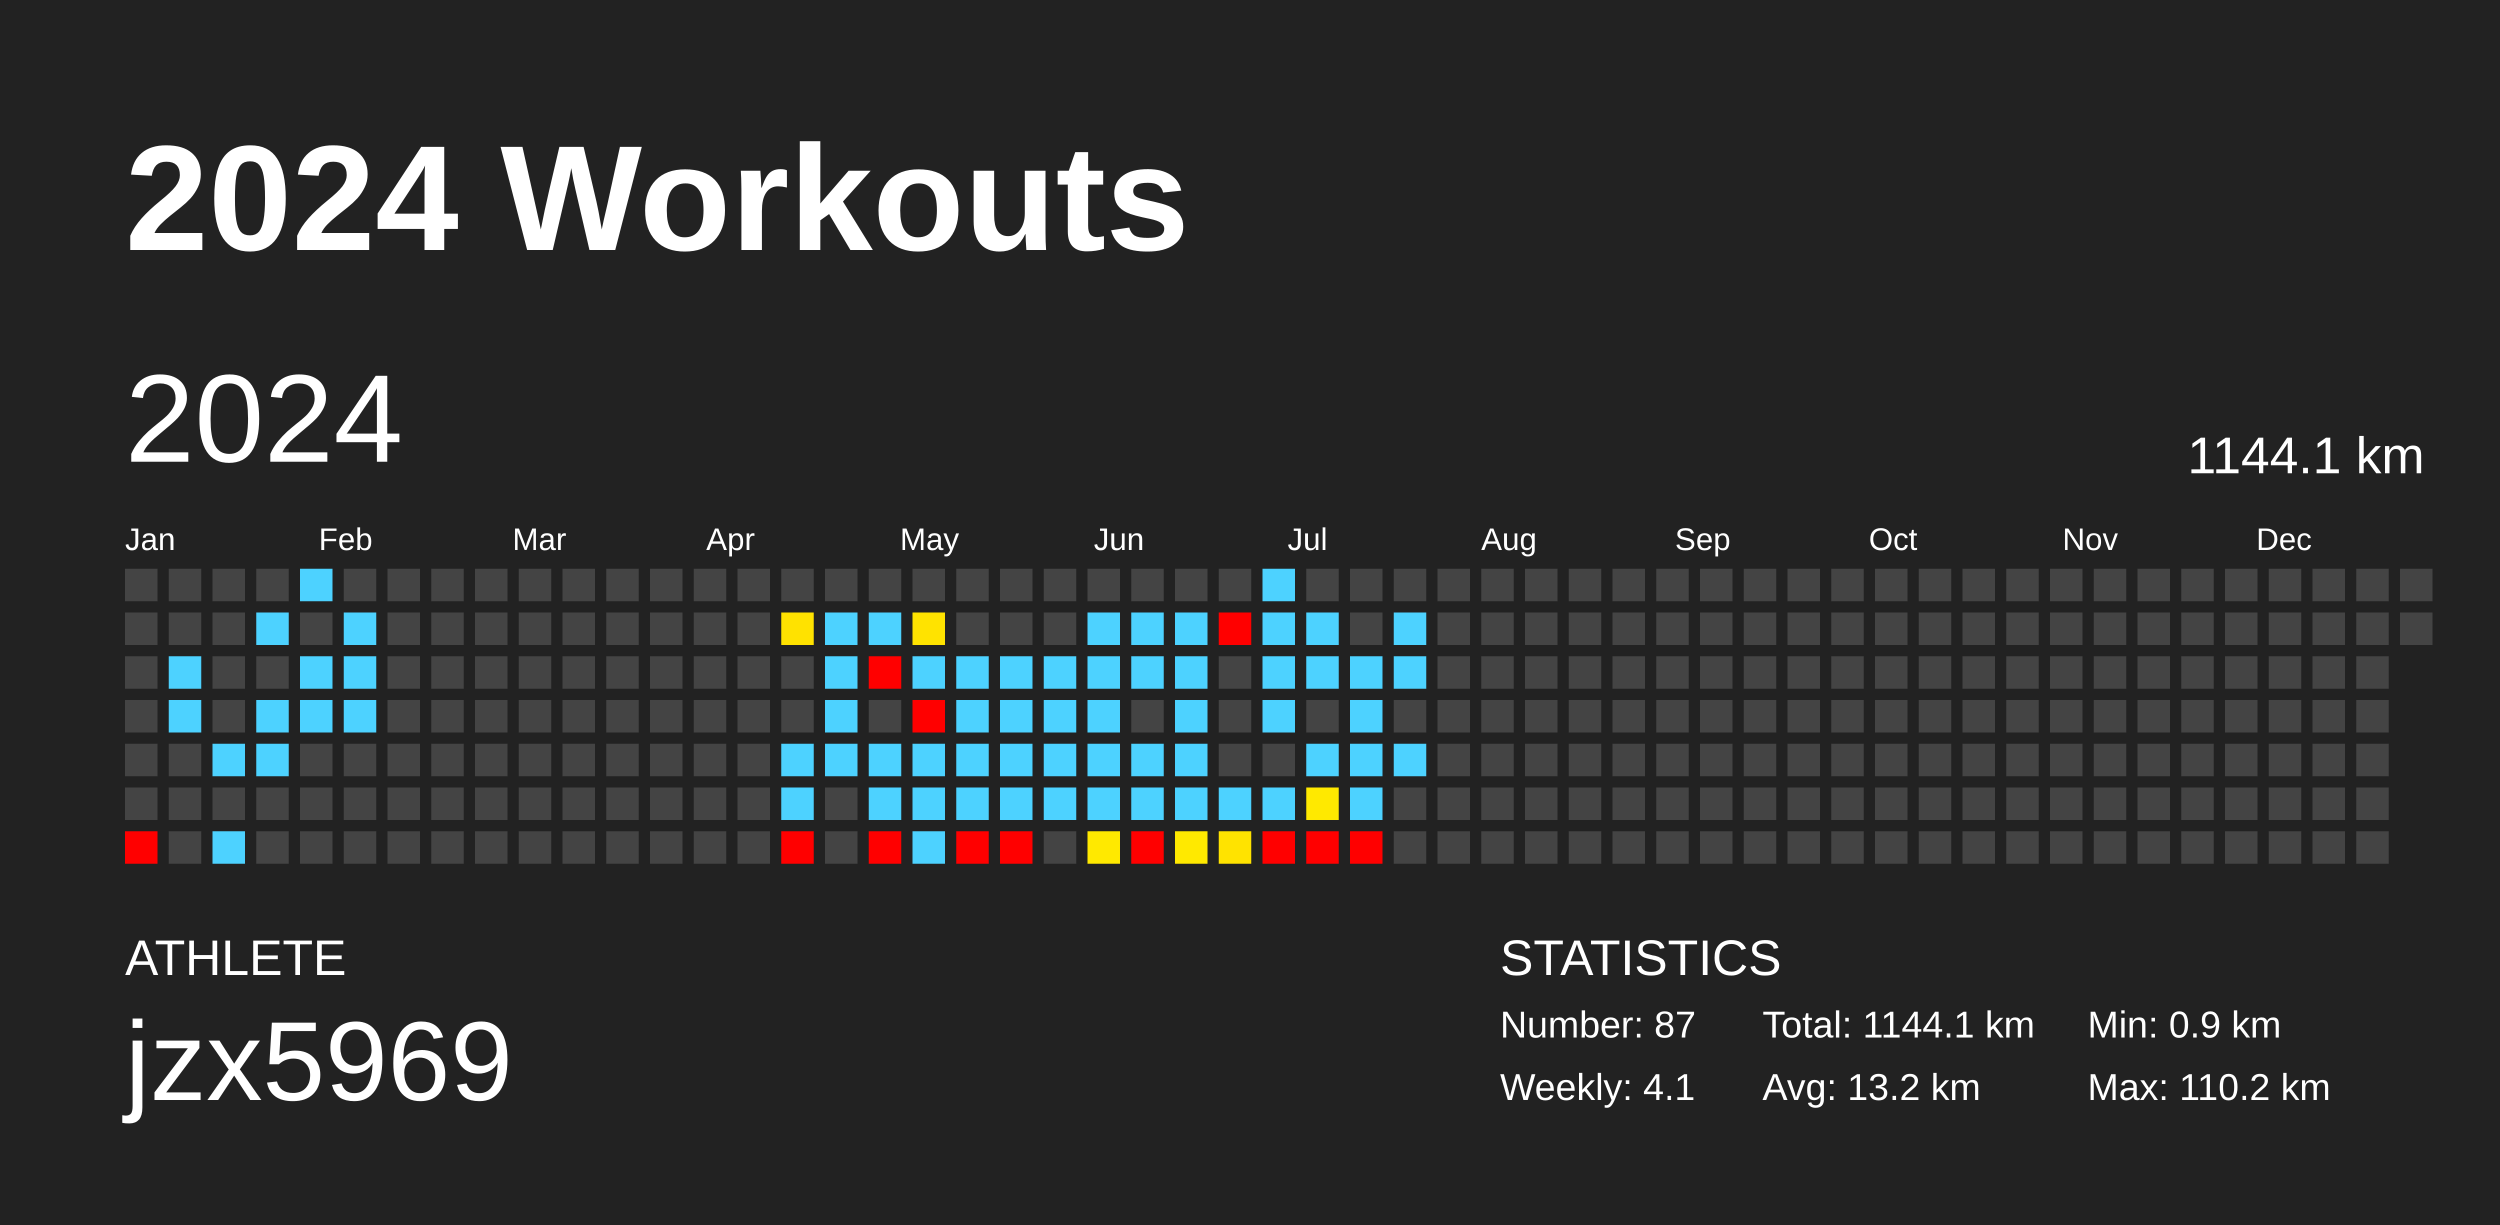
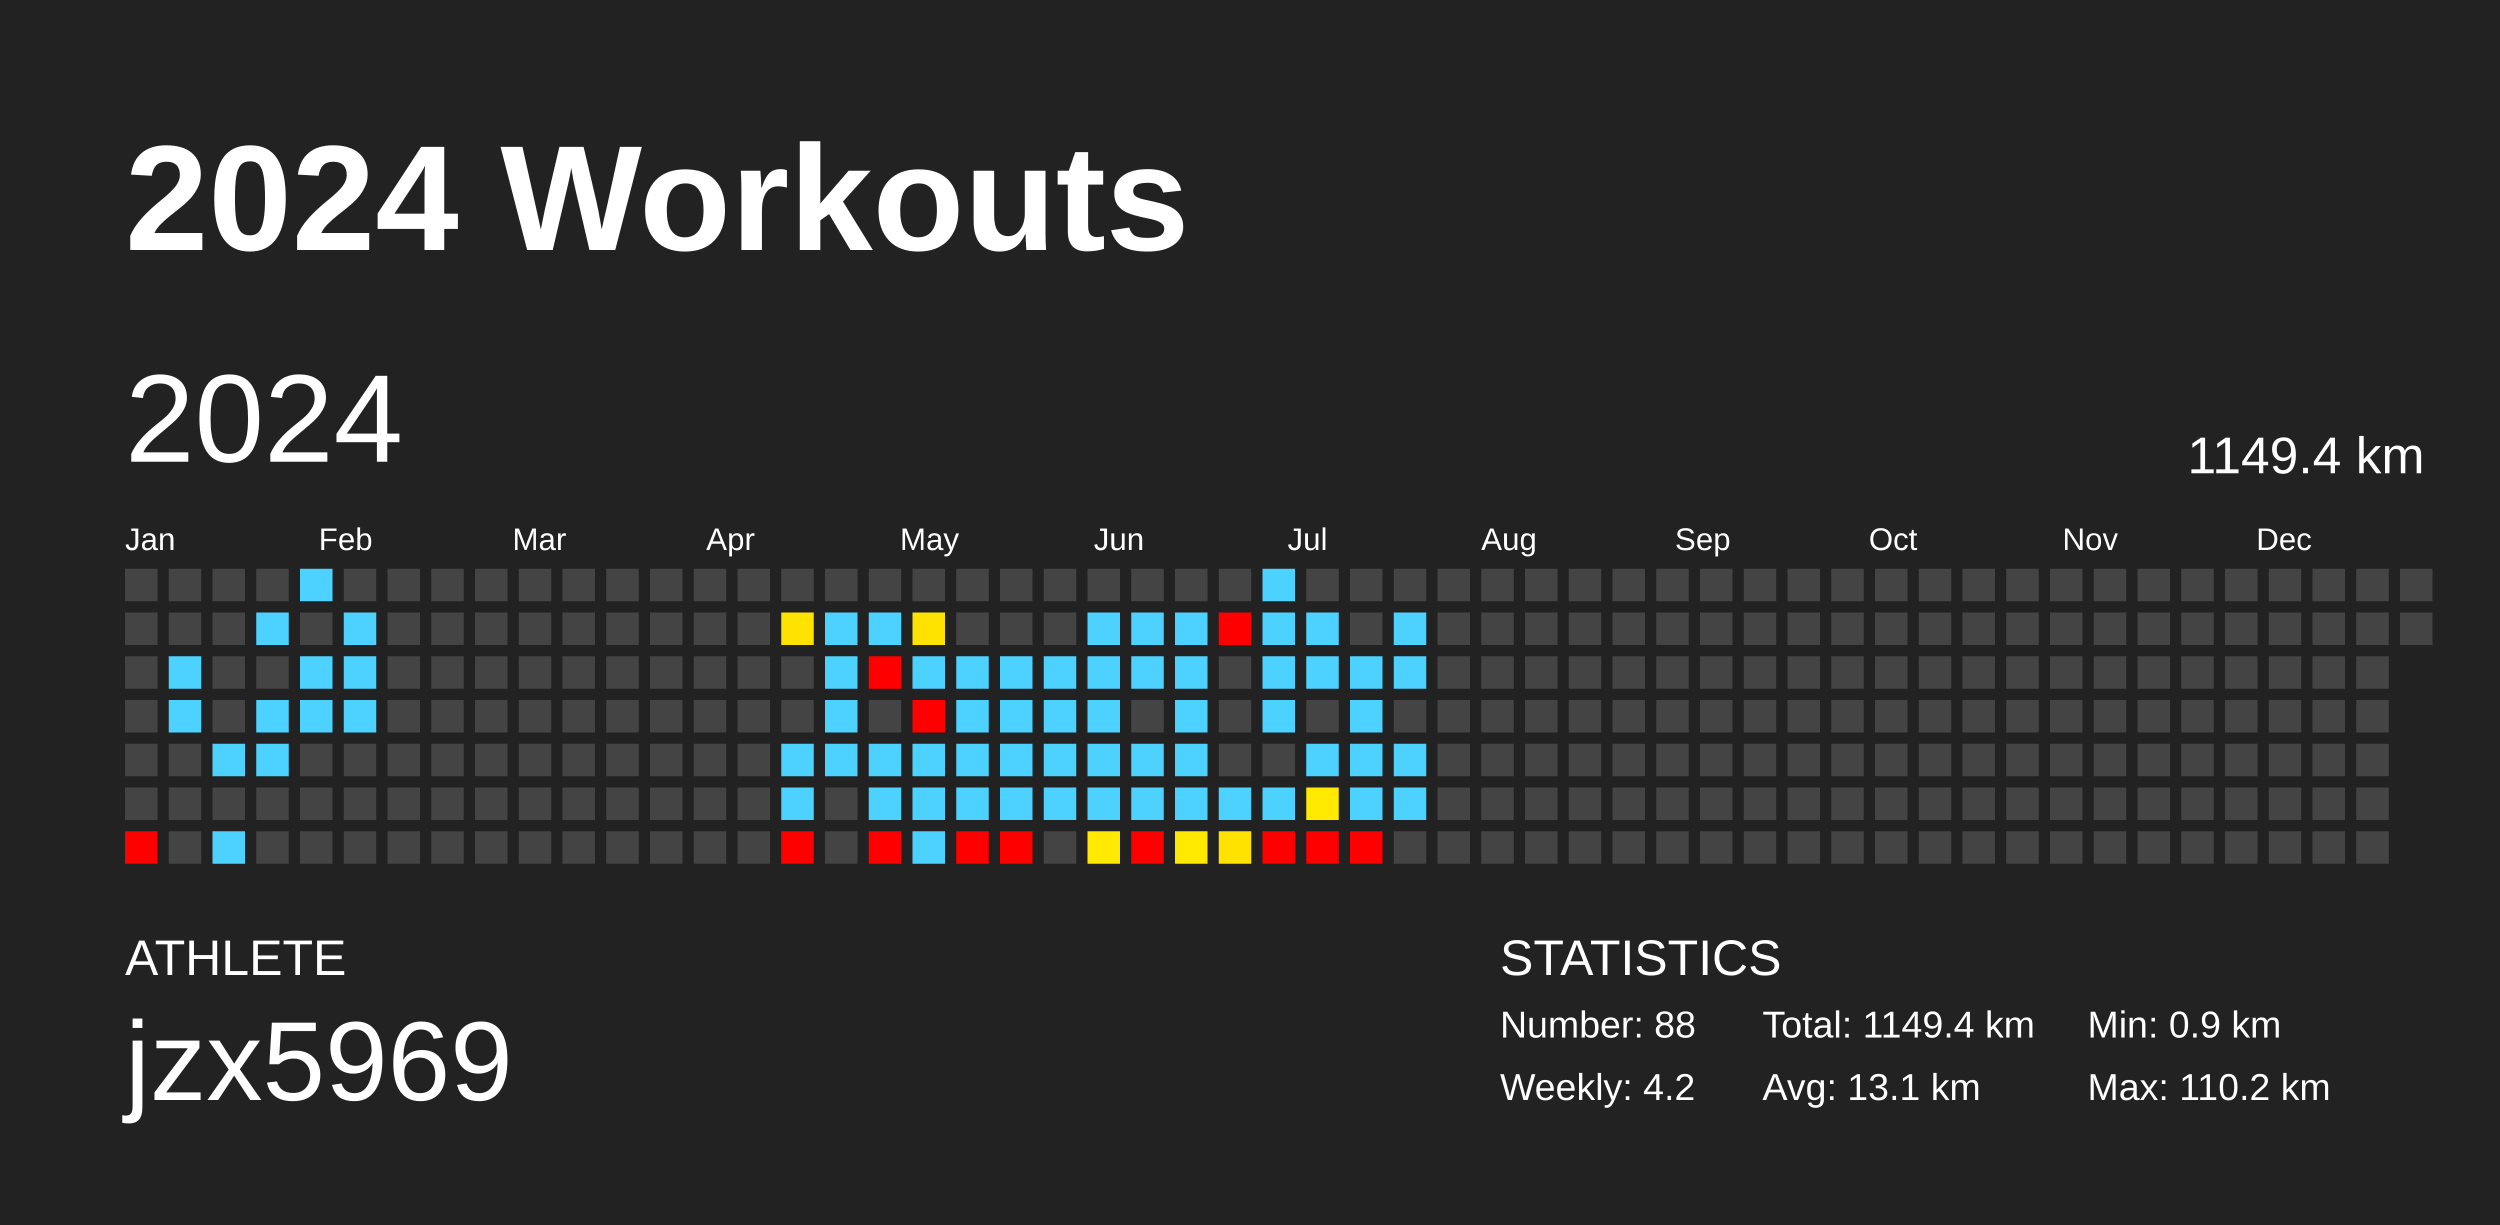
<svg xmlns="http://www.w3.org/2000/svg" baseProfile="full" height="98mm" version="1.1" viewBox="0,0,200,98" width="200mm">
  <defs />
  <rect fill="#222222" height="98" width="200" x="0" y="0" />
  <text fill="#FFFFFF" style="font-size:12px; font-family:Arial; font-weight:bold;" x="10" y="20">2024 Workouts</text>
  <text fill="#FFFFFF" style="font-size:4px; font-family:Arial" x="10" y="78">ATHLETE</text>
  <text fill="#FFFFFF" style="font-size:9px; font-family:Arial" x="10" y="88">jzx5969</text>
  <text fill="#FFFFFF" style="font-size:4px; font-family:Arial" x="120" y="78">STATISTICS</text>
-   <text fill="#FFFFFF" style="font-size:3px; font-family:Arial" x="120" y="83">Number: 87</text>
-   <text fill="#FFFFFF" style="font-size:3px; font-family:Arial" x="120" y="88">Weekly: 4.1</text>
-   <text fill="#FFFFFF" style="font-size:3px; font-family:Arial" x="141" y="83">Total: 1144.1 km</text>
-   <text fill="#FFFFFF" style="font-size:3px; font-family:Arial" x="141" y="88">Avg: 13.2 km</text>
+   <text fill="#FFFFFF" style="font-size:3px; font-family:Arial" x="120" y="83">Number: 88</text>
+   <text fill="#FFFFFF" style="font-size:3px; font-family:Arial" x="120" y="88">Weekly: 4.2</text>
+   <text fill="#FFFFFF" style="font-size:3px; font-family:Arial" x="141" y="83">Total: 1149.4 km</text>
+   <text fill="#FFFFFF" style="font-size:3px; font-family:Arial" x="141" y="88">Avg: 13.1 km</text>
  <text fill="#FFFFFF" style="font-size:3px; font-family:Arial" x="167" y="83">Min: 0.9 km</text>
  <text fill="#FFFFFF" style="font-size:3px; font-family:Arial" x="167" y="88">Max: 110.2 km</text>
  <text dominant-baseline="hanging" fill="#FFFFFF" style="font-size:10.0px; font-family:Arial;" x="10" y="30">2024</text>
-   <text dominant-baseline="hanging" fill="#FFFFFF" style="font-size:4.125px; font-family:Arial;" x="175" y="35">1144.1 km</text>
+   <text dominant-baseline="hanging" fill="#FFFFFF" style="font-size:4.125px; font-family:Arial;" x="175" y="35">1149.4 km</text>
  <text fill="#FFFFFF" style="font-size:2.5px; font-family:Arial" x="10.0" y="44">Jan</text>
  <text fill="#FFFFFF" style="font-size:2.5px; font-family:Arial" x="25.5" y="44">Feb</text>
  <text fill="#FFFFFF" style="font-size:2.5px; font-family:Arial" x="41.0" y="44">Mar</text>
  <text fill="#FFFFFF" style="font-size:2.5px; font-family:Arial" x="56.5" y="44">Apr</text>
  <text fill="#FFFFFF" style="font-size:2.5px; font-family:Arial" x="72.0" y="44">May</text>
  <text fill="#FFFFFF" style="font-size:2.5px; font-family:Arial" x="87.5" y="44">Jun</text>
  <text fill="#FFFFFF" style="font-size:2.5px; font-family:Arial" x="103.0" y="44">Jul</text>
  <text fill="#FFFFFF" style="font-size:2.5px; font-family:Arial" x="118.5" y="44">Aug</text>
  <text fill="#FFFFFF" style="font-size:2.5px; font-family:Arial" x="134.0" y="44">Sep</text>
  <text fill="#FFFFFF" style="font-size:2.5px; font-family:Arial" x="149.5" y="44">Oct</text>
  <text fill="#FFFFFF" style="font-size:2.5px; font-family:Arial" x="165.0" y="44">Nov</text>
  <text fill="#FFFFFF" style="font-size:2.5px; font-family:Arial" x="180.5" y="44">Dec</text>
  <rect fill="#444444" height="2.6" width="2.6" x="10.0" y="45.5" />
  <rect fill="#444444" height="2.6" width="2.6" x="10.0" y="49.0" />
  <rect fill="#444444" height="2.6" width="2.6" x="10.0" y="52.5" />
  <rect fill="#444444" height="2.6" width="2.6" x="10.0" y="56.0" />
  <rect fill="#444444" height="2.6" width="2.6" x="10.0" y="59.5" />
  <rect fill="#444444" height="2.6" width="2.6" x="10.0" y="63.0" />
  <rect fill="red" height="2.6" width="2.6" x="10.0" y="66.5" />
  <rect fill="#444444" height="2.6" width="2.6" x="13.5" y="45.5" />
  <rect fill="#444444" height="2.6" width="2.6" x="13.5" y="49.0" />
  <rect fill="#4dd2ff" height="2.6" width="2.6" x="13.5" y="52.5" />
  <rect fill="#4dd2ff" height="2.6" width="2.6" x="13.5" y="56.0" />
  <rect fill="#444444" height="2.6" width="2.6" x="13.5" y="59.5" />
  <rect fill="#444444" height="2.6" width="2.6" x="13.5" y="63.0" />
  <rect fill="#444444" height="2.6" width="2.6" x="13.5" y="66.5" />
  <rect fill="#444444" height="2.6" width="2.6" x="17.0" y="45.5" />
  <rect fill="#444444" height="2.6" width="2.6" x="17.0" y="49.0" />
  <rect fill="#444444" height="2.6" width="2.6" x="17.0" y="52.5" />
  <rect fill="#444444" height="2.6" width="2.6" x="17.0" y="56.0" />
  <rect fill="#4dd2ff" height="2.6" width="2.6" x="17.0" y="59.5" />
  <rect fill="#444444" height="2.6" width="2.6" x="17.0" y="63.0" />
  <rect fill="#4dd2ff" height="2.6" width="2.6" x="17.0" y="66.5" />
  <rect fill="#444444" height="2.6" width="2.6" x="20.5" y="45.5" />
  <rect fill="#4dd2ff" height="2.6" width="2.6" x="20.5" y="49.0" />
  <rect fill="#444444" height="2.6" width="2.6" x="20.5" y="52.5" />
  <rect fill="#4dd2ff" height="2.6" width="2.6" x="20.5" y="56.0" />
  <rect fill="#4dd2ff" height="2.6" width="2.6" x="20.5" y="59.5" />
  <rect fill="#444444" height="2.6" width="2.6" x="20.5" y="63.0" />
  <rect fill="#444444" height="2.6" width="2.6" x="20.5" y="66.5" />
  <rect fill="#4dd2ff" height="2.6" width="2.6" x="24.0" y="45.5" />
  <rect fill="#444444" height="2.6" width="2.6" x="24.0" y="49.0" />
  <rect fill="#4dd2ff" height="2.6" width="2.6" x="24.0" y="52.5" />
  <rect fill="#4dd2ff" height="2.6" width="2.6" x="24.0" y="56.0" />
  <rect fill="#444444" height="2.6" width="2.6" x="24.0" y="59.5" />
  <rect fill="#444444" height="2.6" width="2.6" x="24.0" y="63.0" />
  <rect fill="#444444" height="2.6" width="2.6" x="24.0" y="66.5" />
  <rect fill="#444444" height="2.6" width="2.6" x="27.5" y="45.5" />
  <rect fill="#4dd2ff" height="2.6" width="2.6" x="27.5" y="49.0" />
  <rect fill="#4dd2ff" height="2.6" width="2.6" x="27.5" y="52.5" />
  <rect fill="#4dd2ff" height="2.6" width="2.6" x="27.5" y="56.0" />
  <rect fill="#444444" height="2.6" width="2.6" x="27.5" y="59.5" />
  <rect fill="#444444" height="2.6" width="2.6" x="27.5" y="63.0" />
  <rect fill="#444444" height="2.6" width="2.6" x="27.5" y="66.5" />
  <rect fill="#444444" height="2.6" width="2.6" x="31.0" y="45.5" />
  <rect fill="#444444" height="2.6" width="2.6" x="31.0" y="49.0" />
  <rect fill="#444444" height="2.6" width="2.6" x="31.0" y="52.5" />
  <rect fill="#444444" height="2.6" width="2.6" x="31.0" y="56.0" />
  <rect fill="#444444" height="2.6" width="2.6" x="31.0" y="59.5" />
  <rect fill="#444444" height="2.6" width="2.6" x="31.0" y="63.0" />
  <rect fill="#444444" height="2.6" width="2.6" x="31.0" y="66.5" />
  <rect fill="#444444" height="2.6" width="2.6" x="34.5" y="45.5" />
  <rect fill="#444444" height="2.6" width="2.6" x="34.5" y="49.0" />
  <rect fill="#444444" height="2.6" width="2.6" x="34.5" y="52.5" />
  <rect fill="#444444" height="2.6" width="2.6" x="34.5" y="56.0" />
  <rect fill="#444444" height="2.6" width="2.6" x="34.5" y="59.5" />
  <rect fill="#444444" height="2.6" width="2.6" x="34.5" y="63.0" />
  <rect fill="#444444" height="2.6" width="2.6" x="34.5" y="66.5" />
  <rect fill="#444444" height="2.6" width="2.6" x="38.0" y="45.5" />
  <rect fill="#444444" height="2.6" width="2.6" x="38.0" y="49.0" />
  <rect fill="#444444" height="2.6" width="2.6" x="38.0" y="52.5" />
  <rect fill="#444444" height="2.6" width="2.6" x="38.0" y="56.0" />
  <rect fill="#444444" height="2.6" width="2.6" x="38.0" y="59.5" />
  <rect fill="#444444" height="2.6" width="2.6" x="38.0" y="63.0" />
  <rect fill="#444444" height="2.6" width="2.6" x="38.0" y="66.5" />
  <rect fill="#444444" height="2.6" width="2.6" x="41.5" y="45.5" />
  <rect fill="#444444" height="2.6" width="2.6" x="41.5" y="49.0" />
  <rect fill="#444444" height="2.6" width="2.6" x="41.5" y="52.5" />
  <rect fill="#444444" height="2.6" width="2.6" x="41.5" y="56.0" />
  <rect fill="#444444" height="2.6" width="2.6" x="41.5" y="59.5" />
  <rect fill="#444444" height="2.6" width="2.6" x="41.5" y="63.0" />
  <rect fill="#444444" height="2.6" width="2.6" x="41.5" y="66.5" />
  <rect fill="#444444" height="2.6" width="2.6" x="45.0" y="45.5" />
  <rect fill="#444444" height="2.6" width="2.6" x="45.0" y="49.0" />
  <rect fill="#444444" height="2.6" width="2.6" x="45.0" y="52.5" />
  <rect fill="#444444" height="2.6" width="2.6" x="45.0" y="56.0" />
  <rect fill="#444444" height="2.6" width="2.6" x="45.0" y="59.5" />
  <rect fill="#444444" height="2.6" width="2.6" x="45.0" y="63.0" />
  <rect fill="#444444" height="2.6" width="2.6" x="45.0" y="66.5" />
  <rect fill="#444444" height="2.6" width="2.6" x="48.5" y="45.5" />
  <rect fill="#444444" height="2.6" width="2.6" x="48.5" y="49.0" />
  <rect fill="#444444" height="2.6" width="2.6" x="48.5" y="52.5" />
  <rect fill="#444444" height="2.6" width="2.6" x="48.5" y="56.0" />
  <rect fill="#444444" height="2.6" width="2.6" x="48.5" y="59.5" />
  <rect fill="#444444" height="2.6" width="2.6" x="48.5" y="63.0" />
  <rect fill="#444444" height="2.6" width="2.6" x="48.5" y="66.5" />
  <rect fill="#444444" height="2.6" width="2.6" x="52.0" y="45.5" />
  <rect fill="#444444" height="2.6" width="2.6" x="52.0" y="49.0" />
  <rect fill="#444444" height="2.6" width="2.6" x="52.0" y="52.5" />
  <rect fill="#444444" height="2.6" width="2.6" x="52.0" y="56.0" />
  <rect fill="#444444" height="2.6" width="2.6" x="52.0" y="59.5" />
  <rect fill="#444444" height="2.6" width="2.6" x="52.0" y="63.0" />
  <rect fill="#444444" height="2.6" width="2.6" x="52.0" y="66.5" />
  <rect fill="#444444" height="2.6" width="2.6" x="55.5" y="45.5" />
  <rect fill="#444444" height="2.6" width="2.6" x="55.5" y="49.0" />
  <rect fill="#444444" height="2.6" width="2.6" x="55.5" y="52.5" />
  <rect fill="#444444" height="2.6" width="2.6" x="55.5" y="56.0" />
  <rect fill="#444444" height="2.6" width="2.6" x="55.5" y="59.5" />
  <rect fill="#444444" height="2.6" width="2.6" x="55.5" y="63.0" />
  <rect fill="#444444" height="2.6" width="2.6" x="55.5" y="66.5" />
  <rect fill="#444444" height="2.6" width="2.6" x="59.0" y="45.5" />
  <rect fill="#444444" height="2.6" width="2.6" x="59.0" y="49.0" />
  <rect fill="#444444" height="2.6" width="2.6" x="59.0" y="52.5" />
  <rect fill="#444444" height="2.6" width="2.6" x="59.0" y="56.0" />
  <rect fill="#444444" height="2.6" width="2.6" x="59.0" y="59.5" />
  <rect fill="#444444" height="2.6" width="2.6" x="59.0" y="63.0" />
  <rect fill="#444444" height="2.6" width="2.6" x="59.0" y="66.5" />
  <rect fill="#444444" height="2.6" width="2.6" x="62.5" y="45.5" />
  <rect fill="#ffe200" height="2.6" width="2.6" x="62.5" y="49.0" />
  <rect fill="#444444" height="2.6" width="2.6" x="62.5" y="52.5" />
  <rect fill="#444444" height="2.6" width="2.6" x="62.5" y="56.0" />
  <rect fill="#4dd2ff" height="2.6" width="2.6" x="62.5" y="59.5" />
  <rect fill="#4dd2ff" height="2.6" width="2.6" x="62.5" y="63.0" />
  <rect fill="red" height="2.6" width="2.6" x="62.5" y="66.5" />
  <rect fill="#444444" height="2.6" width="2.6" x="66.0" y="45.5" />
  <rect fill="#4dd2ff" height="2.6" width="2.6" x="66.0" y="49.0" />
  <rect fill="#4dd2ff" height="2.6" width="2.6" x="66.0" y="52.5" />
  <rect fill="#4dd2ff" height="2.6" width="2.6" x="66.0" y="56.0" />
  <rect fill="#4dd2ff" height="2.6" width="2.6" x="66.0" y="59.5" />
  <rect fill="#444444" height="2.6" width="2.6" x="66.0" y="63.0" />
  <rect fill="#444444" height="2.6" width="2.6" x="66.0" y="66.5" />
  <rect fill="#444444" height="2.6" width="2.6" x="69.5" y="45.5" />
  <rect fill="#4dd2ff" height="2.6" width="2.6" x="69.5" y="49.0" />
  <rect fill="red" height="2.6" width="2.6" x="69.5" y="52.5" />
  <rect fill="#444444" height="2.6" width="2.6" x="69.5" y="56.0" />
  <rect fill="#4dd2ff" height="2.6" width="2.6" x="69.5" y="59.5" />
  <rect fill="#4dd2ff" height="2.6" width="2.6" x="69.5" y="63.0" />
  <rect fill="red" height="2.6" width="2.6" x="69.5" y="66.5" />
  <rect fill="#444444" height="2.6" width="2.6" x="73.0" y="45.5" />
  <rect fill="#ffe300" height="2.6" width="2.6" x="73.0" y="49.0" />
  <rect fill="#4dd2ff" height="2.6" width="2.6" x="73.0" y="52.5" />
  <rect fill="red" height="2.6" width="2.6" x="73.0" y="56.0" />
  <rect fill="#4dd2ff" height="2.6" width="2.6" x="73.0" y="59.5" />
  <rect fill="#4dd2ff" height="2.6" width="2.6" x="73.0" y="63.0" />
  <rect fill="#4dd2ff" height="2.6" width="2.6" x="73.0" y="66.5" />
  <rect fill="#444444" height="2.6" width="2.6" x="76.5" y="45.5" />
  <rect fill="#444444" height="2.6" width="2.6" x="76.5" y="49.0" />
  <rect fill="#4dd2ff" height="2.6" width="2.6" x="76.5" y="52.5" />
  <rect fill="#4dd2ff" height="2.6" width="2.6" x="76.5" y="56.0" />
  <rect fill="#4dd2ff" height="2.6" width="2.6" x="76.5" y="59.5" />
  <rect fill="#4dd2ff" height="2.6" width="2.6" x="76.5" y="63.0" />
  <rect fill="red" height="2.6" width="2.6" x="76.5" y="66.5" />
  <rect fill="#444444" height="2.6" width="2.6" x="80.0" y="45.5" />
  <rect fill="#444444" height="2.6" width="2.6" x="80.0" y="49.0" />
  <rect fill="#4dd2ff" height="2.6" width="2.6" x="80.0" y="52.5" />
  <rect fill="#4dd2ff" height="2.6" width="2.6" x="80.0" y="56.0" />
  <rect fill="#4dd2ff" height="2.6" width="2.6" x="80.0" y="59.5" />
  <rect fill="#4dd2ff" height="2.6" width="2.6" x="80.0" y="63.0" />
  <rect fill="red" height="2.6" width="2.6" x="80.0" y="66.5" />
  <rect fill="#444444" height="2.6" width="2.6" x="83.5" y="45.5" />
  <rect fill="#444444" height="2.6" width="2.6" x="83.5" y="49.0" />
  <rect fill="#4dd2ff" height="2.6" width="2.6" x="83.5" y="52.5" />
  <rect fill="#4dd2ff" height="2.6" width="2.6" x="83.5" y="56.0" />
  <rect fill="#4dd2ff" height="2.6" width="2.6" x="83.5" y="59.5" />
  <rect fill="#4dd2ff" height="2.6" width="2.6" x="83.5" y="63.0" />
  <rect fill="#444444" height="2.6" width="2.6" x="83.5" y="66.5" />
  <rect fill="#444444" height="2.6" width="2.6" x="87.0" y="45.5" />
  <rect fill="#4dd2ff" height="2.6" width="2.6" x="87.0" y="49.0" />
  <rect fill="#4dd2ff" height="2.6" width="2.6" x="87.0" y="52.5" />
  <rect fill="#4dd2ff" height="2.6" width="2.6" x="87.0" y="56.0" />
  <rect fill="#4dd2ff" height="2.6" width="2.6" x="87.0" y="59.5" />
  <rect fill="#4dd2ff" height="2.6" width="2.6" x="87.0" y="63.0" />
  <rect fill="#ffe900" height="2.6" width="2.6" x="87.0" y="66.5" />
  <rect fill="#444444" height="2.6" width="2.6" x="90.5" y="45.5" />
  <rect fill="#4dd2ff" height="2.6" width="2.6" x="90.5" y="49.0" />
  <rect fill="#4dd2ff" height="2.6" width="2.6" x="90.5" y="52.5" />
  <rect fill="#444444" height="2.6" width="2.6" x="90.5" y="56.0" />
  <rect fill="#4dd2ff" height="2.6" width="2.6" x="90.5" y="59.5" />
  <rect fill="#4dd2ff" height="2.6" width="2.6" x="90.5" y="63.0" />
  <rect fill="red" height="2.6" width="2.6" x="90.5" y="66.5" />
  <rect fill="#444444" height="2.6" width="2.6" x="94.0" y="45.5" />
  <rect fill="#4dd2ff" height="2.6" width="2.6" x="94.0" y="49.0" />
  <rect fill="#4dd2ff" height="2.6" width="2.6" x="94.0" y="52.5" />
  <rect fill="#4dd2ff" height="2.6" width="2.6" x="94.0" y="56.0" />
  <rect fill="#4dd2ff" height="2.6" width="2.6" x="94.0" y="59.5" />
  <rect fill="#4dd2ff" height="2.6" width="2.6" x="94.0" y="63.0" />
  <rect fill="#ffe900" height="2.6" width="2.6" x="94.0" y="66.5" />
  <rect fill="#444444" height="2.6" width="2.6" x="97.5" y="45.5" />
  <rect fill="red" height="2.6" width="2.6" x="97.5" y="49.0" />
  <rect fill="#444444" height="2.6" width="2.6" x="97.5" y="52.5" />
  <rect fill="#444444" height="2.6" width="2.6" x="97.5" y="56.0" />
  <rect fill="#444444" height="2.6" width="2.6" x="97.5" y="59.5" />
  <rect fill="#4dd2ff" height="2.6" width="2.6" x="97.5" y="63.0" />
  <rect fill="#ffe300" height="2.6" width="2.6" x="97.5" y="66.5" />
  <rect fill="#4dd2ff" height="2.6" width="2.6" x="101.0" y="45.5" />
  <rect fill="#4dd2ff" height="2.6" width="2.6" x="101.0" y="49.0" />
  <rect fill="#4dd2ff" height="2.6" width="2.6" x="101.0" y="52.5" />
  <rect fill="#4dd2ff" height="2.6" width="2.6" x="101.0" y="56.0" />
  <rect fill="#444444" height="2.6" width="2.6" x="101.0" y="59.5" />
  <rect fill="#4dd2ff" height="2.6" width="2.6" x="101.0" y="63.0" />
  <rect fill="red" height="2.6" width="2.6" x="101.0" y="66.5" />
  <rect fill="#444444" height="2.6" width="2.6" x="104.5" y="45.5" />
  <rect fill="#4dd2ff" height="2.6" width="2.6" x="104.5" y="49.0" />
  <rect fill="#4dd2ff" height="2.6" width="2.6" x="104.5" y="52.5" />
  <rect fill="#444444" height="2.6" width="2.6" x="104.5" y="56.0" />
  <rect fill="#4dd2ff" height="2.6" width="2.6" x="104.5" y="59.5" />
  <rect fill="#ffe900" height="2.6" width="2.6" x="104.5" y="63.0" />
  <rect fill="red" height="2.6" width="2.6" x="104.5" y="66.5" />
  <rect fill="#444444" height="2.6" width="2.6" x="108.0" y="45.5" />
  <rect fill="#444444" height="2.6" width="2.6" x="108.0" y="49.0" />
  <rect fill="#4dd2ff" height="2.6" width="2.6" x="108.0" y="52.5" />
  <rect fill="#4dd2ff" height="2.6" width="2.6" x="108.0" y="56.0" />
  <rect fill="#4dd2ff" height="2.6" width="2.6" x="108.0" y="59.5" />
  <rect fill="#4dd2ff" height="2.6" width="2.6" x="108.0" y="63.0" />
  <rect fill="red" height="2.6" width="2.6" x="108.0" y="66.5" />
  <rect fill="#444444" height="2.6" width="2.6" x="111.5" y="45.5" />
  <rect fill="#4dd2ff" height="2.6" width="2.6" x="111.5" y="49.0" />
  <rect fill="#4dd2ff" height="2.6" width="2.6" x="111.5" y="52.5" />
  <rect fill="#444444" height="2.6" width="2.6" x="111.5" y="56.0" />
  <rect fill="#4dd2ff" height="2.6" width="2.6" x="111.5" y="59.5" />
-   <rect fill="#444444" height="2.6" width="2.6" x="111.5" y="63.0" />
+   <rect fill="#4dd2ff" height="2.6" width="2.6" x="111.5" y="63.0" />
  <rect fill="#444444" height="2.6" width="2.6" x="111.5" y="66.5" />
  <rect fill="#444444" height="2.6" width="2.6" x="115.0" y="45.5" />
  <rect fill="#444444" height="2.6" width="2.6" x="115.0" y="49.0" />
  <rect fill="#444444" height="2.6" width="2.6" x="115.0" y="52.5" />
  <rect fill="#444444" height="2.6" width="2.6" x="115.0" y="56.0" />
  <rect fill="#444444" height="2.6" width="2.6" x="115.0" y="59.5" />
  <rect fill="#444444" height="2.6" width="2.6" x="115.0" y="63.0" />
  <rect fill="#444444" height="2.6" width="2.6" x="115.0" y="66.5" />
  <rect fill="#444444" height="2.6" width="2.6" x="118.5" y="45.5" />
  <rect fill="#444444" height="2.6" width="2.6" x="118.5" y="49.0" />
  <rect fill="#444444" height="2.6" width="2.6" x="118.5" y="52.5" />
  <rect fill="#444444" height="2.6" width="2.6" x="118.5" y="56.0" />
  <rect fill="#444444" height="2.6" width="2.6" x="118.5" y="59.5" />
  <rect fill="#444444" height="2.6" width="2.6" x="118.5" y="63.0" />
  <rect fill="#444444" height="2.6" width="2.6" x="118.5" y="66.5" />
  <rect fill="#444444" height="2.6" width="2.6" x="122.0" y="45.5" />
  <rect fill="#444444" height="2.6" width="2.6" x="122.0" y="49.0" />
  <rect fill="#444444" height="2.6" width="2.6" x="122.0" y="52.5" />
  <rect fill="#444444" height="2.6" width="2.6" x="122.0" y="56.0" />
  <rect fill="#444444" height="2.6" width="2.6" x="122.0" y="59.5" />
  <rect fill="#444444" height="2.6" width="2.6" x="122.0" y="63.0" />
  <rect fill="#444444" height="2.6" width="2.6" x="122.0" y="66.5" />
  <rect fill="#444444" height="2.6" width="2.6" x="125.5" y="45.5" />
  <rect fill="#444444" height="2.6" width="2.6" x="125.5" y="49.0" />
  <rect fill="#444444" height="2.6" width="2.6" x="125.5" y="52.5" />
  <rect fill="#444444" height="2.6" width="2.6" x="125.5" y="56.0" />
  <rect fill="#444444" height="2.6" width="2.6" x="125.5" y="59.5" />
  <rect fill="#444444" height="2.6" width="2.6" x="125.5" y="63.0" />
  <rect fill="#444444" height="2.6" width="2.6" x="125.5" y="66.5" />
  <rect fill="#444444" height="2.6" width="2.6" x="129.0" y="45.5" />
  <rect fill="#444444" height="2.6" width="2.6" x="129.0" y="49.0" />
  <rect fill="#444444" height="2.6" width="2.6" x="129.0" y="52.5" />
  <rect fill="#444444" height="2.6" width="2.6" x="129.0" y="56.0" />
  <rect fill="#444444" height="2.6" width="2.6" x="129.0" y="59.5" />
  <rect fill="#444444" height="2.6" width="2.6" x="129.0" y="63.0" />
  <rect fill="#444444" height="2.6" width="2.6" x="129.0" y="66.5" />
  <rect fill="#444444" height="2.6" width="2.6" x="132.5" y="45.5" />
  <rect fill="#444444" height="2.6" width="2.6" x="132.5" y="49.0" />
  <rect fill="#444444" height="2.6" width="2.6" x="132.5" y="52.5" />
  <rect fill="#444444" height="2.6" width="2.6" x="132.5" y="56.0" />
  <rect fill="#444444" height="2.6" width="2.6" x="132.5" y="59.5" />
  <rect fill="#444444" height="2.6" width="2.6" x="132.5" y="63.0" />
  <rect fill="#444444" height="2.6" width="2.6" x="132.5" y="66.5" />
  <rect fill="#444444" height="2.6" width="2.6" x="136.0" y="45.5" />
  <rect fill="#444444" height="2.6" width="2.6" x="136.0" y="49.0" />
  <rect fill="#444444" height="2.6" width="2.6" x="136.0" y="52.5" />
  <rect fill="#444444" height="2.6" width="2.6" x="136.0" y="56.0" />
  <rect fill="#444444" height="2.6" width="2.6" x="136.0" y="59.5" />
  <rect fill="#444444" height="2.6" width="2.6" x="136.0" y="63.0" />
  <rect fill="#444444" height="2.6" width="2.6" x="136.0" y="66.5" />
  <rect fill="#444444" height="2.6" width="2.6" x="139.5" y="45.5" />
  <rect fill="#444444" height="2.6" width="2.6" x="139.5" y="49.0" />
  <rect fill="#444444" height="2.6" width="2.6" x="139.5" y="52.5" />
  <rect fill="#444444" height="2.6" width="2.6" x="139.5" y="56.0" />
  <rect fill="#444444" height="2.6" width="2.6" x="139.5" y="59.5" />
  <rect fill="#444444" height="2.6" width="2.6" x="139.5" y="63.0" />
  <rect fill="#444444" height="2.6" width="2.6" x="139.5" y="66.5" />
  <rect fill="#444444" height="2.6" width="2.6" x="143.0" y="45.5" />
  <rect fill="#444444" height="2.6" width="2.6" x="143.0" y="49.0" />
  <rect fill="#444444" height="2.6" width="2.6" x="143.0" y="52.5" />
  <rect fill="#444444" height="2.6" width="2.6" x="143.0" y="56.0" />
  <rect fill="#444444" height="2.6" width="2.6" x="143.0" y="59.5" />
  <rect fill="#444444" height="2.6" width="2.6" x="143.0" y="63.0" />
  <rect fill="#444444" height="2.6" width="2.6" x="143.0" y="66.5" />
  <rect fill="#444444" height="2.6" width="2.6" x="146.5" y="45.5" />
  <rect fill="#444444" height="2.6" width="2.6" x="146.5" y="49.0" />
  <rect fill="#444444" height="2.6" width="2.6" x="146.5" y="52.5" />
  <rect fill="#444444" height="2.6" width="2.6" x="146.5" y="56.0" />
  <rect fill="#444444" height="2.6" width="2.6" x="146.5" y="59.5" />
  <rect fill="#444444" height="2.6" width="2.6" x="146.5" y="63.0" />
  <rect fill="#444444" height="2.6" width="2.6" x="146.5" y="66.5" />
  <rect fill="#444444" height="2.6" width="2.6" x="150.0" y="45.5" />
  <rect fill="#444444" height="2.6" width="2.6" x="150.0" y="49.0" />
  <rect fill="#444444" height="2.6" width="2.6" x="150.0" y="52.5" />
  <rect fill="#444444" height="2.6" width="2.6" x="150.0" y="56.0" />
  <rect fill="#444444" height="2.6" width="2.6" x="150.0" y="59.5" />
  <rect fill="#444444" height="2.6" width="2.6" x="150.0" y="63.0" />
  <rect fill="#444444" height="2.6" width="2.6" x="150.0" y="66.5" />
  <rect fill="#444444" height="2.6" width="2.6" x="153.5" y="45.5" />
  <rect fill="#444444" height="2.6" width="2.6" x="153.5" y="49.0" />
  <rect fill="#444444" height="2.6" width="2.6" x="153.5" y="52.5" />
  <rect fill="#444444" height="2.6" width="2.6" x="153.5" y="56.0" />
  <rect fill="#444444" height="2.6" width="2.6" x="153.5" y="59.5" />
  <rect fill="#444444" height="2.6" width="2.6" x="153.5" y="63.0" />
  <rect fill="#444444" height="2.6" width="2.6" x="153.5" y="66.5" />
  <rect fill="#444444" height="2.6" width="2.6" x="157.0" y="45.5" />
  <rect fill="#444444" height="2.6" width="2.6" x="157.0" y="49.0" />
  <rect fill="#444444" height="2.6" width="2.6" x="157.0" y="52.5" />
  <rect fill="#444444" height="2.6" width="2.6" x="157.0" y="56.0" />
  <rect fill="#444444" height="2.6" width="2.6" x="157.0" y="59.5" />
  <rect fill="#444444" height="2.6" width="2.6" x="157.0" y="63.0" />
  <rect fill="#444444" height="2.6" width="2.6" x="157.0" y="66.5" />
  <rect fill="#444444" height="2.6" width="2.6" x="160.5" y="45.5" />
  <rect fill="#444444" height="2.6" width="2.6" x="160.5" y="49.0" />
  <rect fill="#444444" height="2.6" width="2.6" x="160.5" y="52.5" />
  <rect fill="#444444" height="2.6" width="2.6" x="160.5" y="56.0" />
  <rect fill="#444444" height="2.6" width="2.6" x="160.5" y="59.5" />
  <rect fill="#444444" height="2.6" width="2.6" x="160.5" y="63.0" />
  <rect fill="#444444" height="2.6" width="2.6" x="160.5" y="66.5" />
  <rect fill="#444444" height="2.6" width="2.6" x="164.0" y="45.5" />
  <rect fill="#444444" height="2.6" width="2.6" x="164.0" y="49.0" />
  <rect fill="#444444" height="2.6" width="2.6" x="164.0" y="52.5" />
  <rect fill="#444444" height="2.6" width="2.6" x="164.0" y="56.0" />
  <rect fill="#444444" height="2.6" width="2.6" x="164.0" y="59.5" />
  <rect fill="#444444" height="2.6" width="2.6" x="164.0" y="63.0" />
  <rect fill="#444444" height="2.6" width="2.6" x="164.0" y="66.5" />
  <rect fill="#444444" height="2.6" width="2.6" x="167.5" y="45.5" />
  <rect fill="#444444" height="2.6" width="2.6" x="167.5" y="49.0" />
  <rect fill="#444444" height="2.6" width="2.6" x="167.5" y="52.5" />
  <rect fill="#444444" height="2.6" width="2.6" x="167.5" y="56.0" />
  <rect fill="#444444" height="2.6" width="2.6" x="167.5" y="59.5" />
  <rect fill="#444444" height="2.6" width="2.6" x="167.5" y="63.0" />
  <rect fill="#444444" height="2.6" width="2.6" x="167.5" y="66.5" />
  <rect fill="#444444" height="2.6" width="2.6" x="171.0" y="45.5" />
  <rect fill="#444444" height="2.6" width="2.6" x="171.0" y="49.0" />
  <rect fill="#444444" height="2.6" width="2.6" x="171.0" y="52.5" />
  <rect fill="#444444" height="2.6" width="2.6" x="171.0" y="56.0" />
  <rect fill="#444444" height="2.6" width="2.6" x="171.0" y="59.5" />
  <rect fill="#444444" height="2.6" width="2.6" x="171.0" y="63.0" />
  <rect fill="#444444" height="2.6" width="2.6" x="171.0" y="66.5" />
  <rect fill="#444444" height="2.6" width="2.6" x="174.5" y="45.5" />
  <rect fill="#444444" height="2.6" width="2.6" x="174.5" y="49.0" />
  <rect fill="#444444" height="2.6" width="2.6" x="174.5" y="52.5" />
  <rect fill="#444444" height="2.6" width="2.6" x="174.5" y="56.0" />
  <rect fill="#444444" height="2.6" width="2.6" x="174.5" y="59.5" />
  <rect fill="#444444" height="2.6" width="2.6" x="174.5" y="63.0" />
  <rect fill="#444444" height="2.6" width="2.6" x="174.5" y="66.5" />
  <rect fill="#444444" height="2.6" width="2.6" x="178.0" y="45.5" />
  <rect fill="#444444" height="2.6" width="2.6" x="178.0" y="49.0" />
  <rect fill="#444444" height="2.6" width="2.6" x="178.0" y="52.5" />
  <rect fill="#444444" height="2.6" width="2.6" x="178.0" y="56.0" />
  <rect fill="#444444" height="2.6" width="2.6" x="178.0" y="59.5" />
  <rect fill="#444444" height="2.6" width="2.6" x="178.0" y="63.0" />
  <rect fill="#444444" height="2.6" width="2.6" x="178.0" y="66.5" />
  <rect fill="#444444" height="2.6" width="2.6" x="181.5" y="45.5" />
  <rect fill="#444444" height="2.6" width="2.6" x="181.5" y="49.0" />
  <rect fill="#444444" height="2.6" width="2.6" x="181.5" y="52.5" />
  <rect fill="#444444" height="2.6" width="2.6" x="181.5" y="56.0" />
  <rect fill="#444444" height="2.6" width="2.6" x="181.5" y="59.5" />
  <rect fill="#444444" height="2.6" width="2.6" x="181.5" y="63.0" />
  <rect fill="#444444" height="2.6" width="2.6" x="181.5" y="66.5" />
  <rect fill="#444444" height="2.6" width="2.6" x="185.0" y="45.5" />
  <rect fill="#444444" height="2.6" width="2.6" x="185.0" y="49.0" />
  <rect fill="#444444" height="2.6" width="2.6" x="185.0" y="52.5" />
  <rect fill="#444444" height="2.6" width="2.6" x="185.0" y="56.0" />
  <rect fill="#444444" height="2.6" width="2.6" x="185.0" y="59.5" />
  <rect fill="#444444" height="2.6" width="2.6" x="185.0" y="63.0" />
  <rect fill="#444444" height="2.6" width="2.6" x="185.0" y="66.5" />
  <rect fill="#444444" height="2.6" width="2.6" x="188.5" y="45.5" />
  <rect fill="#444444" height="2.6" width="2.6" x="188.5" y="49.0" />
  <rect fill="#444444" height="2.6" width="2.6" x="188.5" y="52.5" />
  <rect fill="#444444" height="2.6" width="2.6" x="188.5" y="56.0" />
  <rect fill="#444444" height="2.6" width="2.6" x="188.5" y="59.5" />
  <rect fill="#444444" height="2.6" width="2.6" x="188.5" y="63.0" />
  <rect fill="#444444" height="2.6" width="2.6" x="188.5" y="66.5" />
  <rect fill="#444444" height="2.6" width="2.6" x="192.0" y="45.5" />
  <rect fill="#444444" height="2.6" width="2.6" x="192.0" y="49.0" />
</svg>
